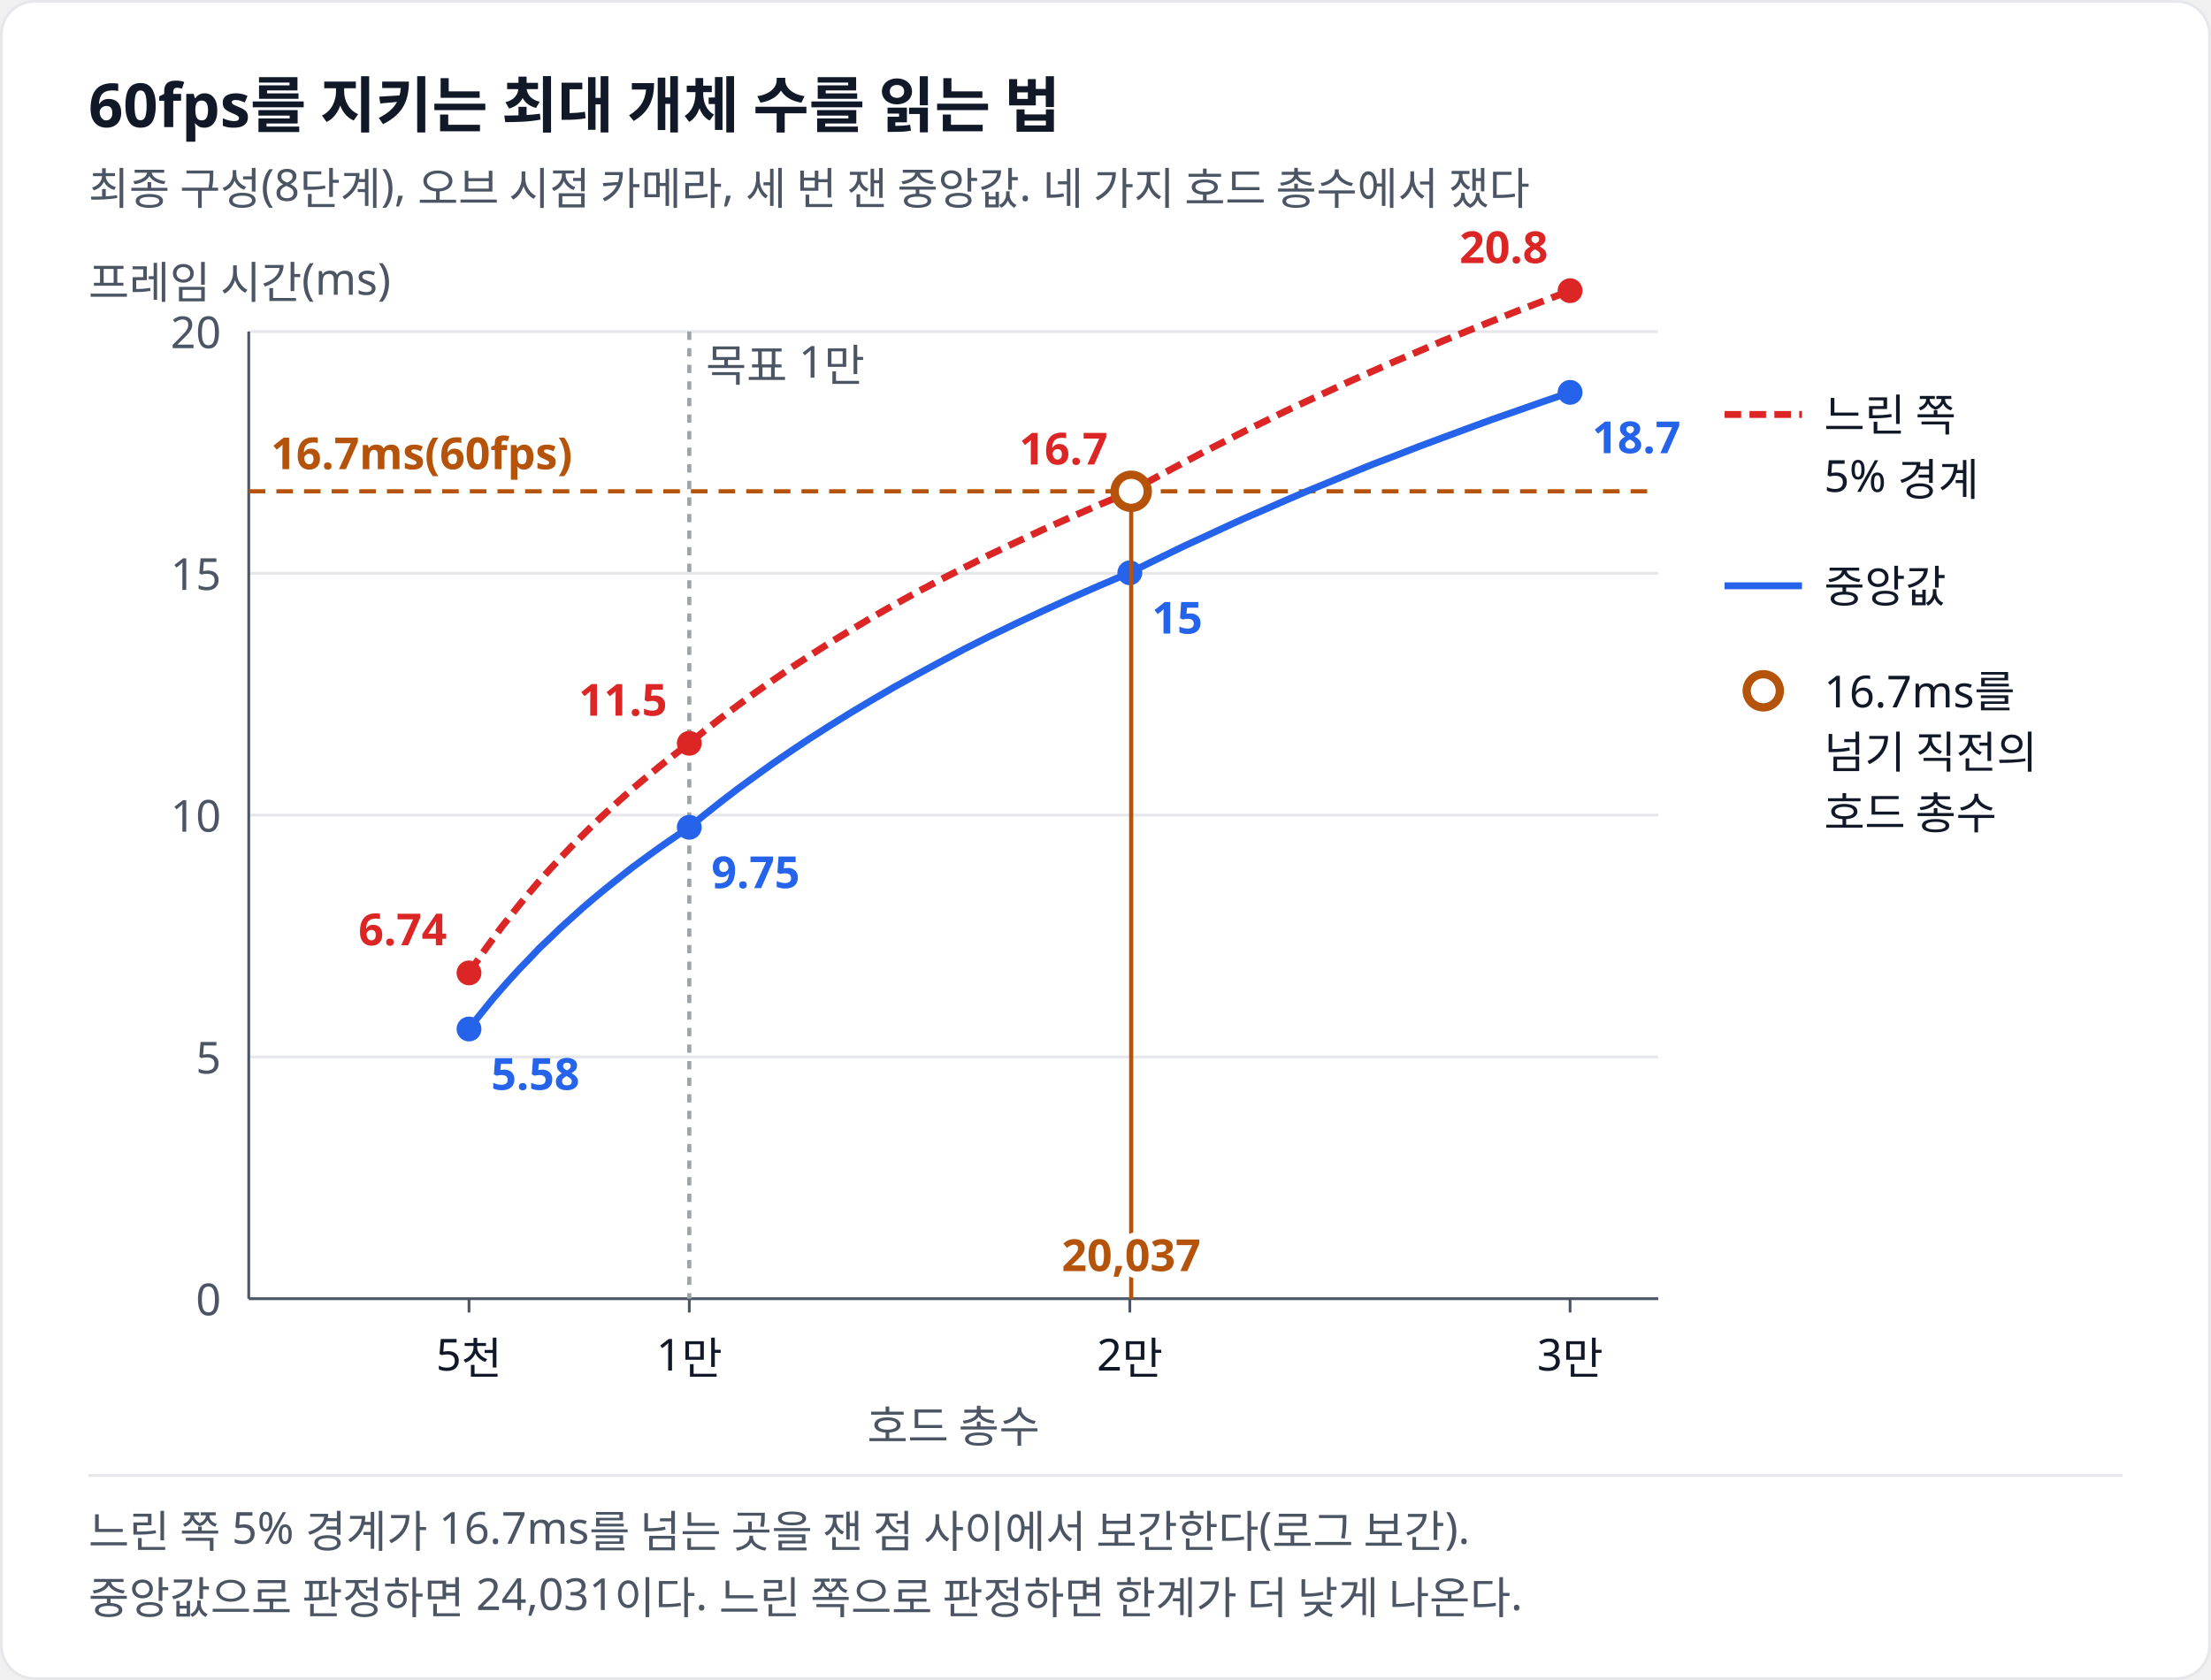
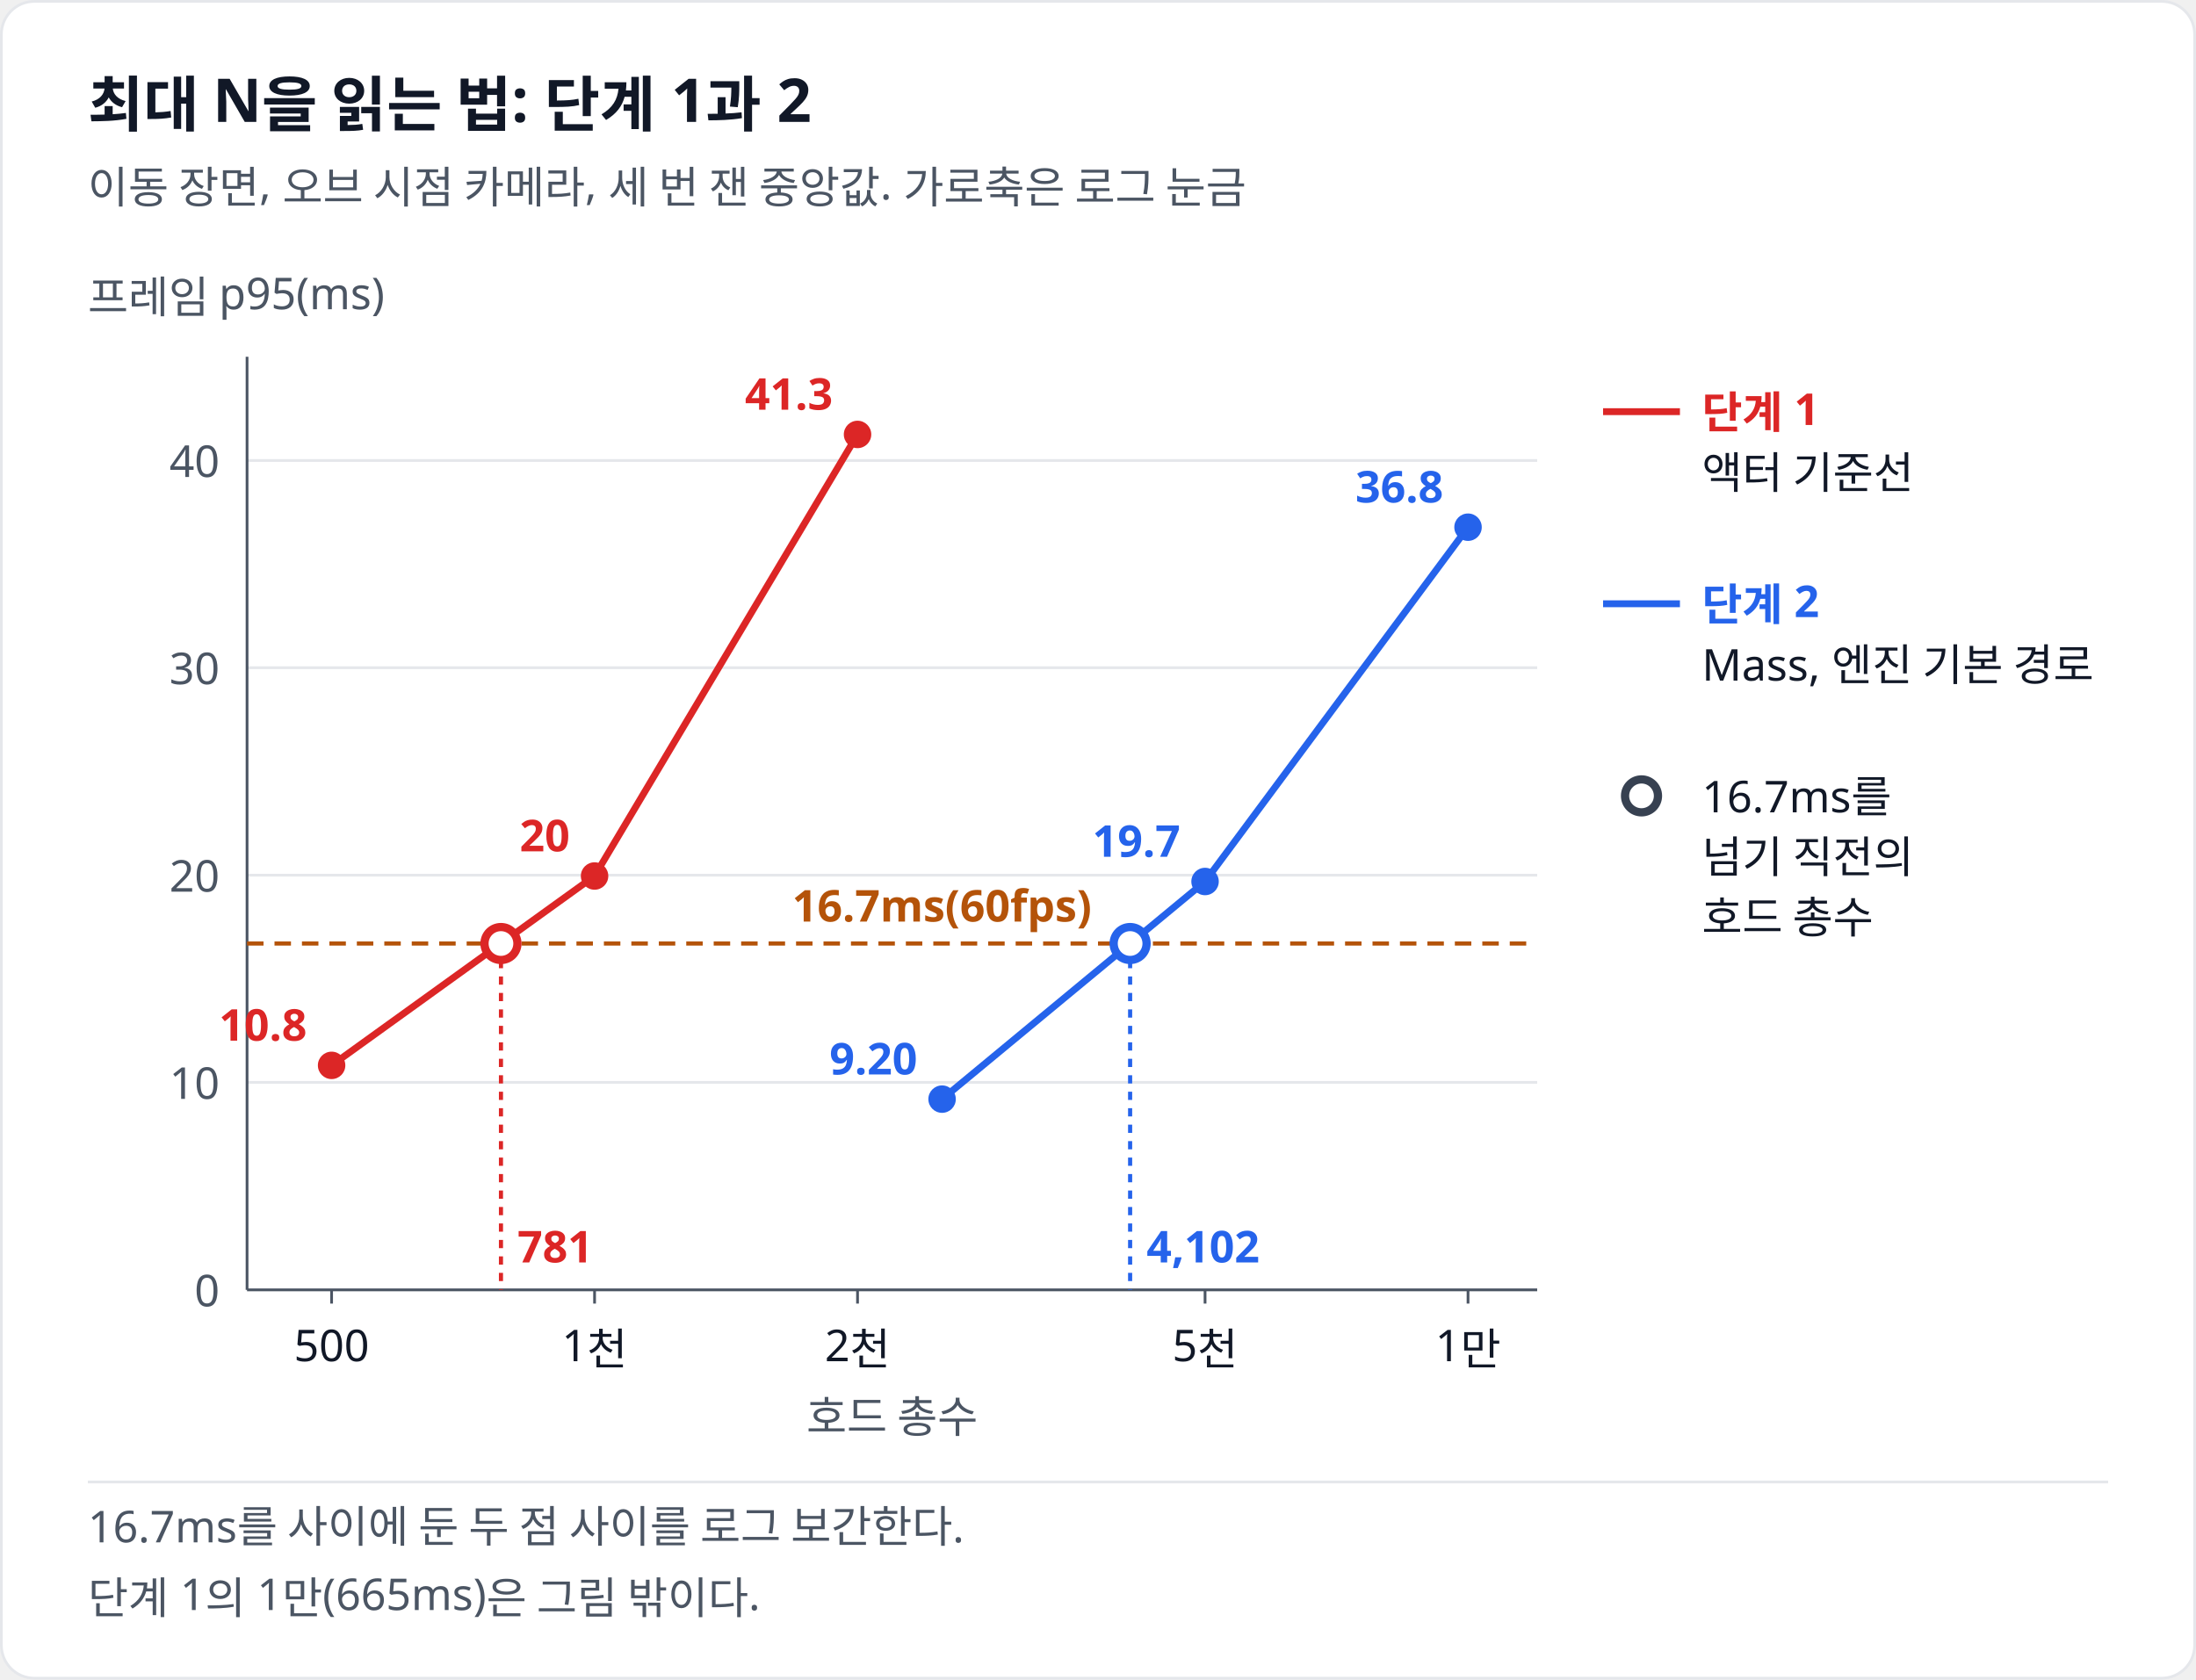
- <svg xmlns="http://www.w3.org/2000/svg" width="800" height="608" viewBox="0 0 800 608" font-family="Malgun Gothic, Apple SD Gothic Neo, Noto Sans KR, Segoe UI, sans-serif" font-size="16" fill="#111827">
-   <rect x="0.5" y="0.5" width="799" height="607" rx="12" fill="#ffffff" stroke="#e5e7eb" />
-   <text x="32" y="46" font-size="22" font-weight="700">60fps를 지키는 최대 개체 수를 읽는 법</text>
-   <text x="32" y="74" font-size="16" fill="#4b5563">최종 구성(8단계), 오브 시점 카메라, 세 번 잰 중앙값. 네 가지 호드 총수에서 쟀다</text>
-   <line x1="90" y1="470.0" x2="600" y2="470.0" stroke="#e5e7eb" />
+ <svg xmlns="http://www.w3.org/2000/svg" width="800" height="612" viewBox="0 0 800 612" font-family="Malgun Gothic, Apple SD Gothic Neo, Noto Sans KR, Segoe UI, sans-serif" font-size="16" fill="#111827">
+   <rect x="0.5" y="0.5" width="799" height="611" rx="12" fill="#ffffff" stroke="#e5e7eb" />
+   <text x="32" y="46" font-size="22" font-weight="700">최대 N을 읽는 법: 단계 1과 2</text>
+   <text x="32" y="74" font-size="16" fill="#4b5563">이동 장면, 오브 시점 카메라, 세 번 잰 중앙값. 가로축은 로그 눈금</text>
+   <line x1="90" y1="470.0" x2="560" y2="470.0" stroke="#e5e7eb" />
  <text x="80" y="476.0" text-anchor="end" font-size="16" fill="#4b5563">0</text>
-   <line x1="90" y1="382.5" x2="600" y2="382.5" stroke="#e5e7eb" />
-   <text x="80" y="388.5" text-anchor="end" font-size="16" fill="#4b5563">5</text>
-   <line x1="90" y1="295.0" x2="600" y2="295.0" stroke="#e5e7eb" />
-   <text x="80" y="301.0" text-anchor="end" font-size="16" fill="#4b5563">10</text>
-   <line x1="90" y1="207.5" x2="600" y2="207.5" stroke="#e5e7eb" />
-   <text x="80" y="213.5" text-anchor="end" font-size="16" fill="#4b5563">15</text>
-   <line x1="90" y1="120.0" x2="600" y2="120.0" stroke="#e5e7eb" />
-   <text x="80" y="126.0" text-anchor="end" font-size="16" fill="#4b5563">20</text>
-   <text x="32" y="108" font-size="16" fill="#4b5563">프레임 시간(ms)</text>
-   <line x1="169.7" y1="470" x2="169.7" y2="475" stroke="#4b5563" />
-   <text x="169.7" y="496" text-anchor="middle" font-size="16">5천</text>
-   <line x1="249.4" y1="470" x2="249.4" y2="475" stroke="#4b5563" />
-   <text x="249.4" y="496" text-anchor="middle" font-size="16">1만</text>
-   <line x1="408.8" y1="470" x2="408.8" y2="475" stroke="#4b5563" />
-   <text x="408.8" y="496" text-anchor="middle" font-size="16">2만</text>
-   <line x1="568.1" y1="470" x2="568.1" y2="475" stroke="#4b5563" />
-   <text x="568.1" y="496" text-anchor="middle" font-size="16">3만</text>
-   <line x1="90" y1="470" x2="600" y2="470" stroke="#4b5563" />
-   <line x1="90" y1="120" x2="90" y2="470" stroke="#4b5563" />
-   <text x="345.0" y="522" text-anchor="middle" font-size="16" fill="#4b5563">호드 총수</text>
-   <line x1="249.4" y1="120" x2="249.4" y2="470" stroke="#9ca3af" stroke-width="1.5" stroke-dasharray="3 3" />
-   <text x="255.4" y="138" font-size="16" fill="#4b5563">목표 1만</text>
-   <line x1="90" y1="177.8" x2="600" y2="177.8" stroke="#b45309" stroke-dasharray="6 4" stroke-width="1.5" />
-   <text x="98" y="169.8" font-size="16" font-weight="700" fill="#b45309">16.7ms(60fps)</text>
-   <polyline points="169.7,352.1 172.5,348.0 175.4,343.8 178.4,339.7 181.5,335.5 184.8,331.4 188.1,327.2 191.6,323.0 195.1,318.9 198.9,314.7 202.7,310.6 206.7,306.4 210.8,302.3 215.0,298.1 219.5,293.9 224.0,289.8 228.7,285.6 233.6,281.5 238.7,277.3 243.9,273.2 249.4,269.0 249.4,269.0 255.0,264.4 260.8,259.9 266.8,255.4 273.1,250.8 279.5,246.3 286.2,241.7 293.1,237.2 300.3,232.6 307.7,228.1 315.4,223.5 323.3,219.0 331.6,214.4 340.1,209.9 348.9,205.4 358.0,200.8 367.5,196.3 377.3,191.7 387.4,187.2 397.9,182.6 408.7,178.1 408.7,178.1 415.3,174.4 421.9,170.8 428.7,167.2 435.7,163.5 442.8,159.9 450.0,156.2 457.4,152.6 464.9,148.9 472.6,145.3 480.4,141.7 488.4,138.0 496.5,134.4 504.9,130.7 513.4,127.1 522.0,123.4 530.9,119.8 539.9,116.2 549.1,112.5 558.5,108.9 568.1,105.2" fill="none" stroke="#dc2626" stroke-width="2.5" stroke-dasharray="6 3" />
-   <polyline points="169.7,372.4 172.5,368.7 175.4,365.1 178.4,361.4 181.5,357.8 184.8,354.1 188.1,350.5 191.6,346.9 195.1,343.2 198.9,339.6 202.7,335.9 206.7,332.3 210.8,328.6 215.0,325.0 219.5,321.3 224.0,317.7 228.7,314.0 233.6,310.4 238.7,306.7 243.9,303.1 249.4,299.4 249.4,299.4 255.0,294.8 260.8,290.2 266.8,285.6 273.1,281.0 279.5,276.4 286.2,271.8 293.1,267.2 300.3,262.6 307.7,258.0 315.4,253.4 323.3,248.8 331.6,244.2 340.1,239.6 348.9,234.9 358.0,230.3 367.5,225.7 377.3,221.1 387.4,216.5 397.9,211.9 408.7,207.3 408.7,207.3 415.3,204.0 421.9,200.8 428.7,197.5 435.7,194.3 442.8,191.0 450.0,187.7 457.4,184.5 464.9,181.2 472.6,177.9 480.4,174.7 488.4,171.4 496.5,168.1 504.9,164.9 513.4,161.6 522.0,158.4 530.9,155.1 539.9,151.8 549.1,148.6 558.5,145.3 568.1,142.0" fill="none" stroke="#2563eb" stroke-width="2.5" />
-   <circle cx="169.7" cy="352.1" r="4.5" fill="#dc2626" />
-   <circle cx="169.7" cy="372.4" r="4.5" fill="#2563eb" />
-   <text x="161.7" y="342.1" text-anchor="end" font-size="16" font-weight="700" fill="#dc2626">6.74</text>
-   <text x="177.7" y="394.4" font-size="16" font-weight="700" fill="#2563eb">5.58</text>
-   <circle cx="249.4" cy="269.0" r="4.5" fill="#dc2626" />
-   <circle cx="249.4" cy="299.4" r="4.5" fill="#2563eb" />
-   <text x="241.4" y="259.0" text-anchor="end" font-size="16" font-weight="700" fill="#dc2626">11.5</text>
-   <text x="257.4" y="321.4" font-size="16" font-weight="700" fill="#2563eb">9.75</text>
-   <circle cx="408.8" cy="178.1" r="4.5" fill="#dc2626" />
-   <circle cx="408.8" cy="207.3" r="4.5" fill="#2563eb" />
-   <text x="400.8" y="168.1" text-anchor="end" font-size="16" font-weight="700" fill="#dc2626">16.7</text>
-   <text x="416.8" y="229.3" font-size="16" font-weight="700" fill="#2563eb">15</text>
-   <circle cx="568.1" cy="105.2" r="4.5" fill="#dc2626" />
-   <circle cx="568.1" cy="142.0" r="4.5" fill="#2563eb" />
-   <text x="560.1" y="95.2" text-anchor="end" font-size="16" font-weight="700" fill="#dc2626">20.8</text>
-   <text x="576.1" y="164.0" font-size="16" font-weight="700" fill="#2563eb">18.7</text>
-   <line x1="409.3" y1="177.8" x2="409.3" y2="470" stroke="#b45309" stroke-width="1.5" />
-   <circle cx="409.3" cy="177.8" r="6" fill="white" stroke="#b45309" stroke-width="3" />
-   <text x="409.3" y="460" text-anchor="middle" font-size="16" font-weight="700" fill="#b45309" paint-order="stroke" stroke="white" stroke-width="5">20,037</text>
-   <line x1="624" y1="150" x2="652" y2="150" stroke="#dc2626" stroke-width="2.5" stroke-dasharray="6 3" />
-   <text x="660" y="156" font-size="16">느린 쪽</text>
-   <text x="660" y="178" font-size="16">5% 경계</text>
-   <line x1="624" y1="212" x2="652" y2="212" stroke="#2563eb" stroke-width="2.5" />
-   <text x="660" y="218" font-size="16">중앙값</text>
-   <circle cx="638" cy="250" r="6" fill="white" stroke="#b45309" stroke-width="3" />
-   <text x="660" y="256" font-size="16">16.7ms를</text>
-   <text x="660" y="278" font-size="16">넘기 직전의</text>
-   <text x="660" y="300" font-size="16">호드 총수</text>
-   <line x1="32" y1="534" x2="768" y2="534" stroke="#e5e7eb" />
-   <text x="32" y="560" font-size="16" fill="#4b5563">느린 쪽 5% 경계가 16.7ms를 넘는 곳을 잰 점 사이에서 보간한다(로그 보간).</text>
-   <text x="32" y="584" font-size="16" fill="#4b5563">중앙값으로 판정하면 24,031이다. 느린 쪽으로 판정하면 한계가 더 낮게 나온다.</text>
+   <line x1="90" y1="394.4" x2="560" y2="394.4" stroke="#e5e7eb" />
+   <text x="80" y="400.4" text-anchor="end" font-size="16" fill="#4b5563">10</text>
+   <line x1="90" y1="318.9" x2="560" y2="318.9" stroke="#e5e7eb" />
+   <text x="80" y="324.9" text-anchor="end" font-size="16" fill="#4b5563">20</text>
+   <line x1="90" y1="243.3" x2="560" y2="243.3" stroke="#e5e7eb" />
+   <text x="80" y="249.3" text-anchor="end" font-size="16" fill="#4b5563">30</text>
+   <line x1="90" y1="167.8" x2="560" y2="167.8" stroke="#e5e7eb" />
+   <text x="80" y="173.8" text-anchor="end" font-size="16" fill="#4b5563">40</text>
+   <text x="32" y="114" font-size="16" fill="#4b5563">프레임 p95(ms)</text>
+   <line x1="120.8" y1="470" x2="120.8" y2="475" stroke="#4b5563" />
+   <text x="120.8" y="496" text-anchor="middle" font-size="16">500</text>
+   <line x1="216.6" y1="470" x2="216.6" y2="475" stroke="#4b5563" />
+   <text x="216.6" y="496" text-anchor="middle" font-size="16">1천</text>
+   <line x1="312.4" y1="470" x2="312.4" y2="475" stroke="#4b5563" />
+   <text x="312.4" y="496" text-anchor="middle" font-size="16">2천</text>
+   <line x1="439.0" y1="470" x2="439.0" y2="475" stroke="#4b5563" />
+   <text x="439.0" y="496" text-anchor="middle" font-size="16">5천</text>
+   <line x1="534.8" y1="470" x2="534.8" y2="475" stroke="#4b5563" />
+   <text x="534.8" y="496" text-anchor="middle" font-size="16">1만</text>
+   <line x1="90" y1="470" x2="560" y2="470" stroke="#4b5563" />
+   <line x1="90" y1="130" x2="90" y2="470" stroke="#4b5563" />
+   <text x="325.0" y="522" text-anchor="middle" font-size="16" fill="#4b5563">호드 총수</text>
+   <line x1="90" y1="343.8" x2="560" y2="343.8" stroke="#b45309" stroke-dasharray="6 4" stroke-width="1.5" />
+   <text x="397.7" y="335.8" text-anchor="end" font-size="16" font-weight="700" fill="#b45309">16.7ms(60fps)</text>
+   <polyline points="120.8,388.2 216.6,319.2 312.4,158.3" fill="none" stroke="#dc2626" stroke-width="2.5" />
+   <circle cx="120.8" cy="388.2" r="5" fill="#dc2626" />
+   <text x="111.8" y="379.2" text-anchor="end" font-size="16" font-weight="700" fill="#dc2626">10.8</text>
+   <circle cx="216.6" cy="319.2" r="5" fill="#dc2626" />
+   <text x="207.6" y="310.2" text-anchor="end" font-size="16" font-weight="700" fill="#dc2626">20</text>
+   <circle cx="312.4" cy="158.3" r="5" fill="#dc2626" />
+   <text x="303.4" y="149.3" text-anchor="end" font-size="16" font-weight="700" fill="#dc2626">41.3</text>
+   <line x1="182.5" y1="343.8" x2="182.5" y2="470" stroke="#dc2626" stroke-width="1.5" stroke-dasharray="3 3" />
+   <circle cx="182.5" cy="343.8" r="6" fill="white" stroke="#dc2626" stroke-width="3" />
+   <text x="188.5" y="460" font-size="16" font-weight="700" fill="#dc2626" paint-order="stroke" stroke="white" stroke-width="5">781</text>
+   <polyline points="343.2,400.5 439.0,321.2 534.8,192.1" fill="none" stroke="#2563eb" stroke-width="2.5" />
+   <circle cx="343.2" cy="400.5" r="5" fill="#2563eb" />
+   <text x="334.2" y="391.5" text-anchor="end" font-size="16" font-weight="700" fill="#2563eb">9.20</text>
+   <circle cx="439.0" cy="321.2" r="5" fill="#2563eb" />
+   <text x="430.0" y="312.2" text-anchor="end" font-size="16" font-weight="700" fill="#2563eb">19.7</text>
+   <circle cx="534.8" cy="192.1" r="5" fill="#2563eb" />
+   <text x="525.8" y="183.1" text-anchor="end" font-size="16" font-weight="700" fill="#2563eb">36.8</text>
+   <line x1="411.7" y1="343.8" x2="411.7" y2="470" stroke="#2563eb" stroke-width="1.5" stroke-dasharray="3 3" />
+   <circle cx="411.7" cy="343.8" r="6" fill="white" stroke="#2563eb" stroke-width="3" />
+   <text x="417.7" y="460" font-size="16" font-weight="700" fill="#2563eb" paint-order="stroke" stroke="white" stroke-width="5">4,102</text>
+   <line x1="584" y1="150" x2="612" y2="150" stroke="#dc2626" stroke-width="2.5" />
+   <text x="620" y="156" font-size="16" font-weight="700" fill="#dc2626">단계 1</text>
+   <text x="620" y="178" font-size="16">액터 기준선</text>
+   <line x1="584" y1="220" x2="612" y2="220" stroke="#2563eb" stroke-width="2.5" />
+   <text x="620" y="226" font-size="16" font-weight="700" fill="#2563eb">단계 2</text>
+   <text x="620" y="248" font-size="16">Mass, 엔진 기본 경로</text>
+   <circle cx="598" cy="290" r="6" fill="white" stroke="#374151" stroke-width="3" />
+   <text x="620" y="296" font-size="16">16.7ms를</text>
+   <text x="620" y="318" font-size="16">넘기 직전의</text>
+   <text x="620" y="340" font-size="16">호드 총수</text>
+   <line x1="32" y1="540" x2="768" y2="540" stroke="#e5e7eb" />
+   <text x="32" y="562" font-size="16" fill="#4b5563">16.7ms를 사이에 둔 두 점 사이를 로그 보간한다.</text>
+   <text x="32" y="588" font-size="16" fill="#4b5563">단계 1의 1만(665ms)은 그림 밖이다.</text>
</svg>
